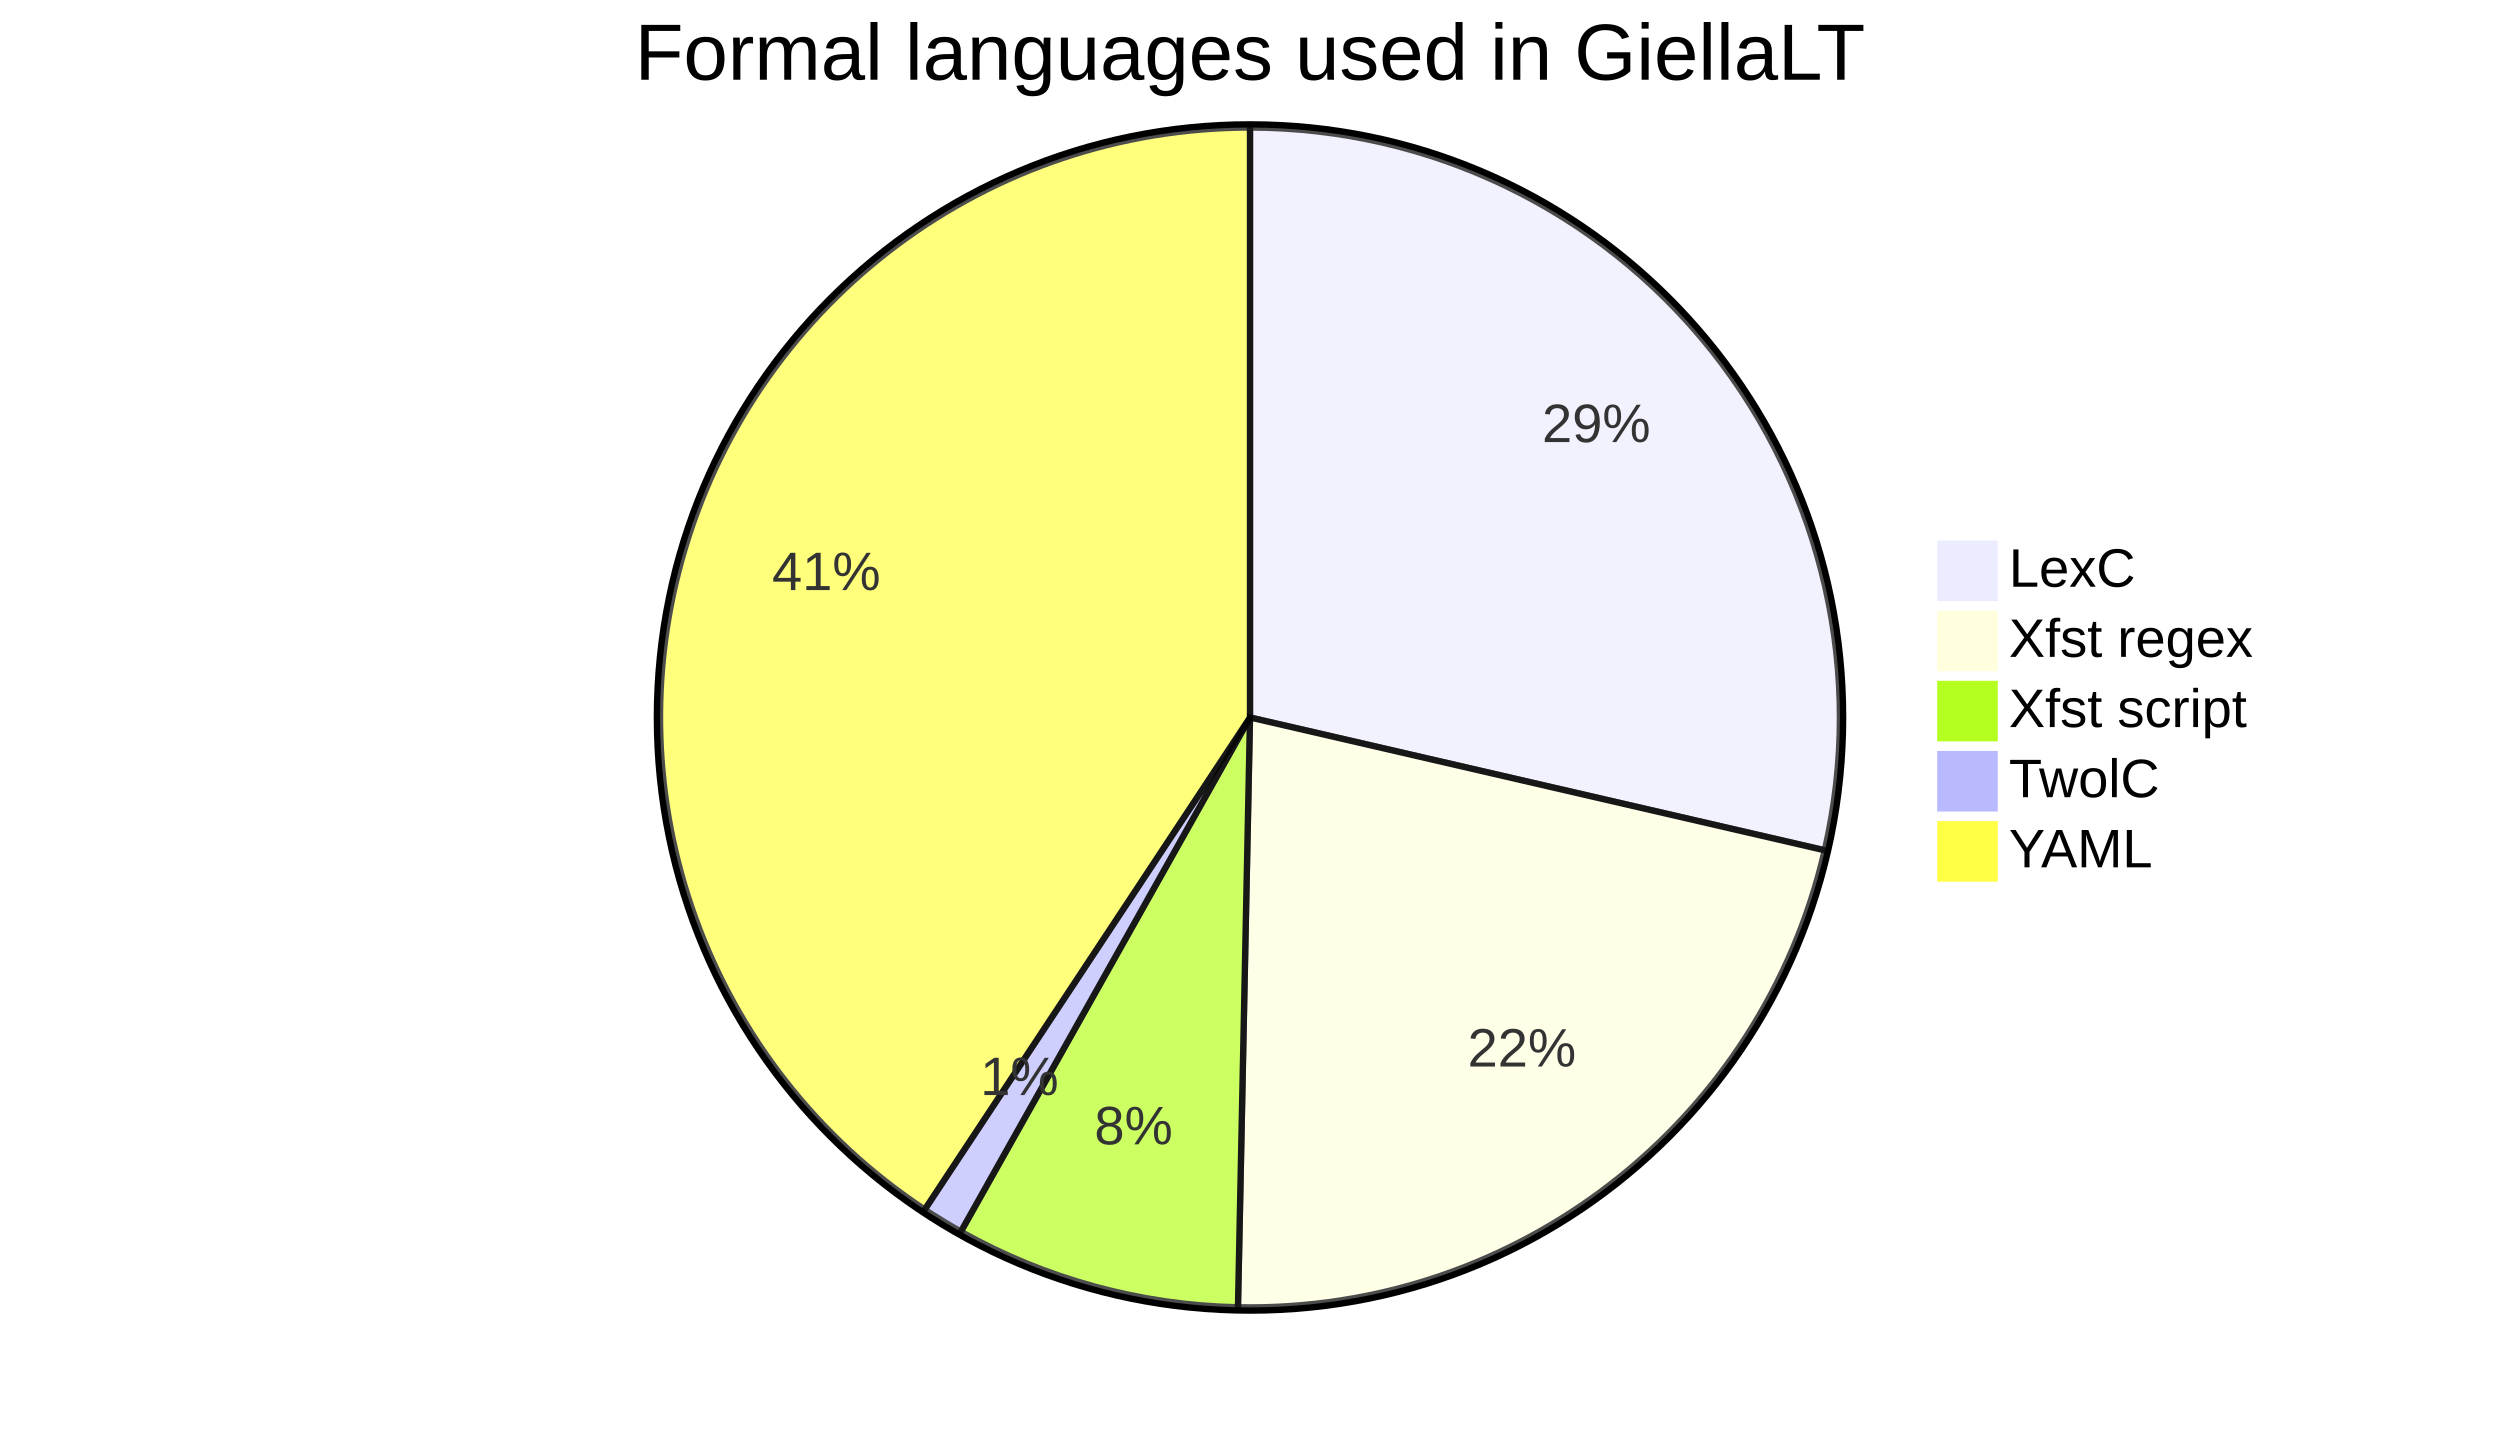
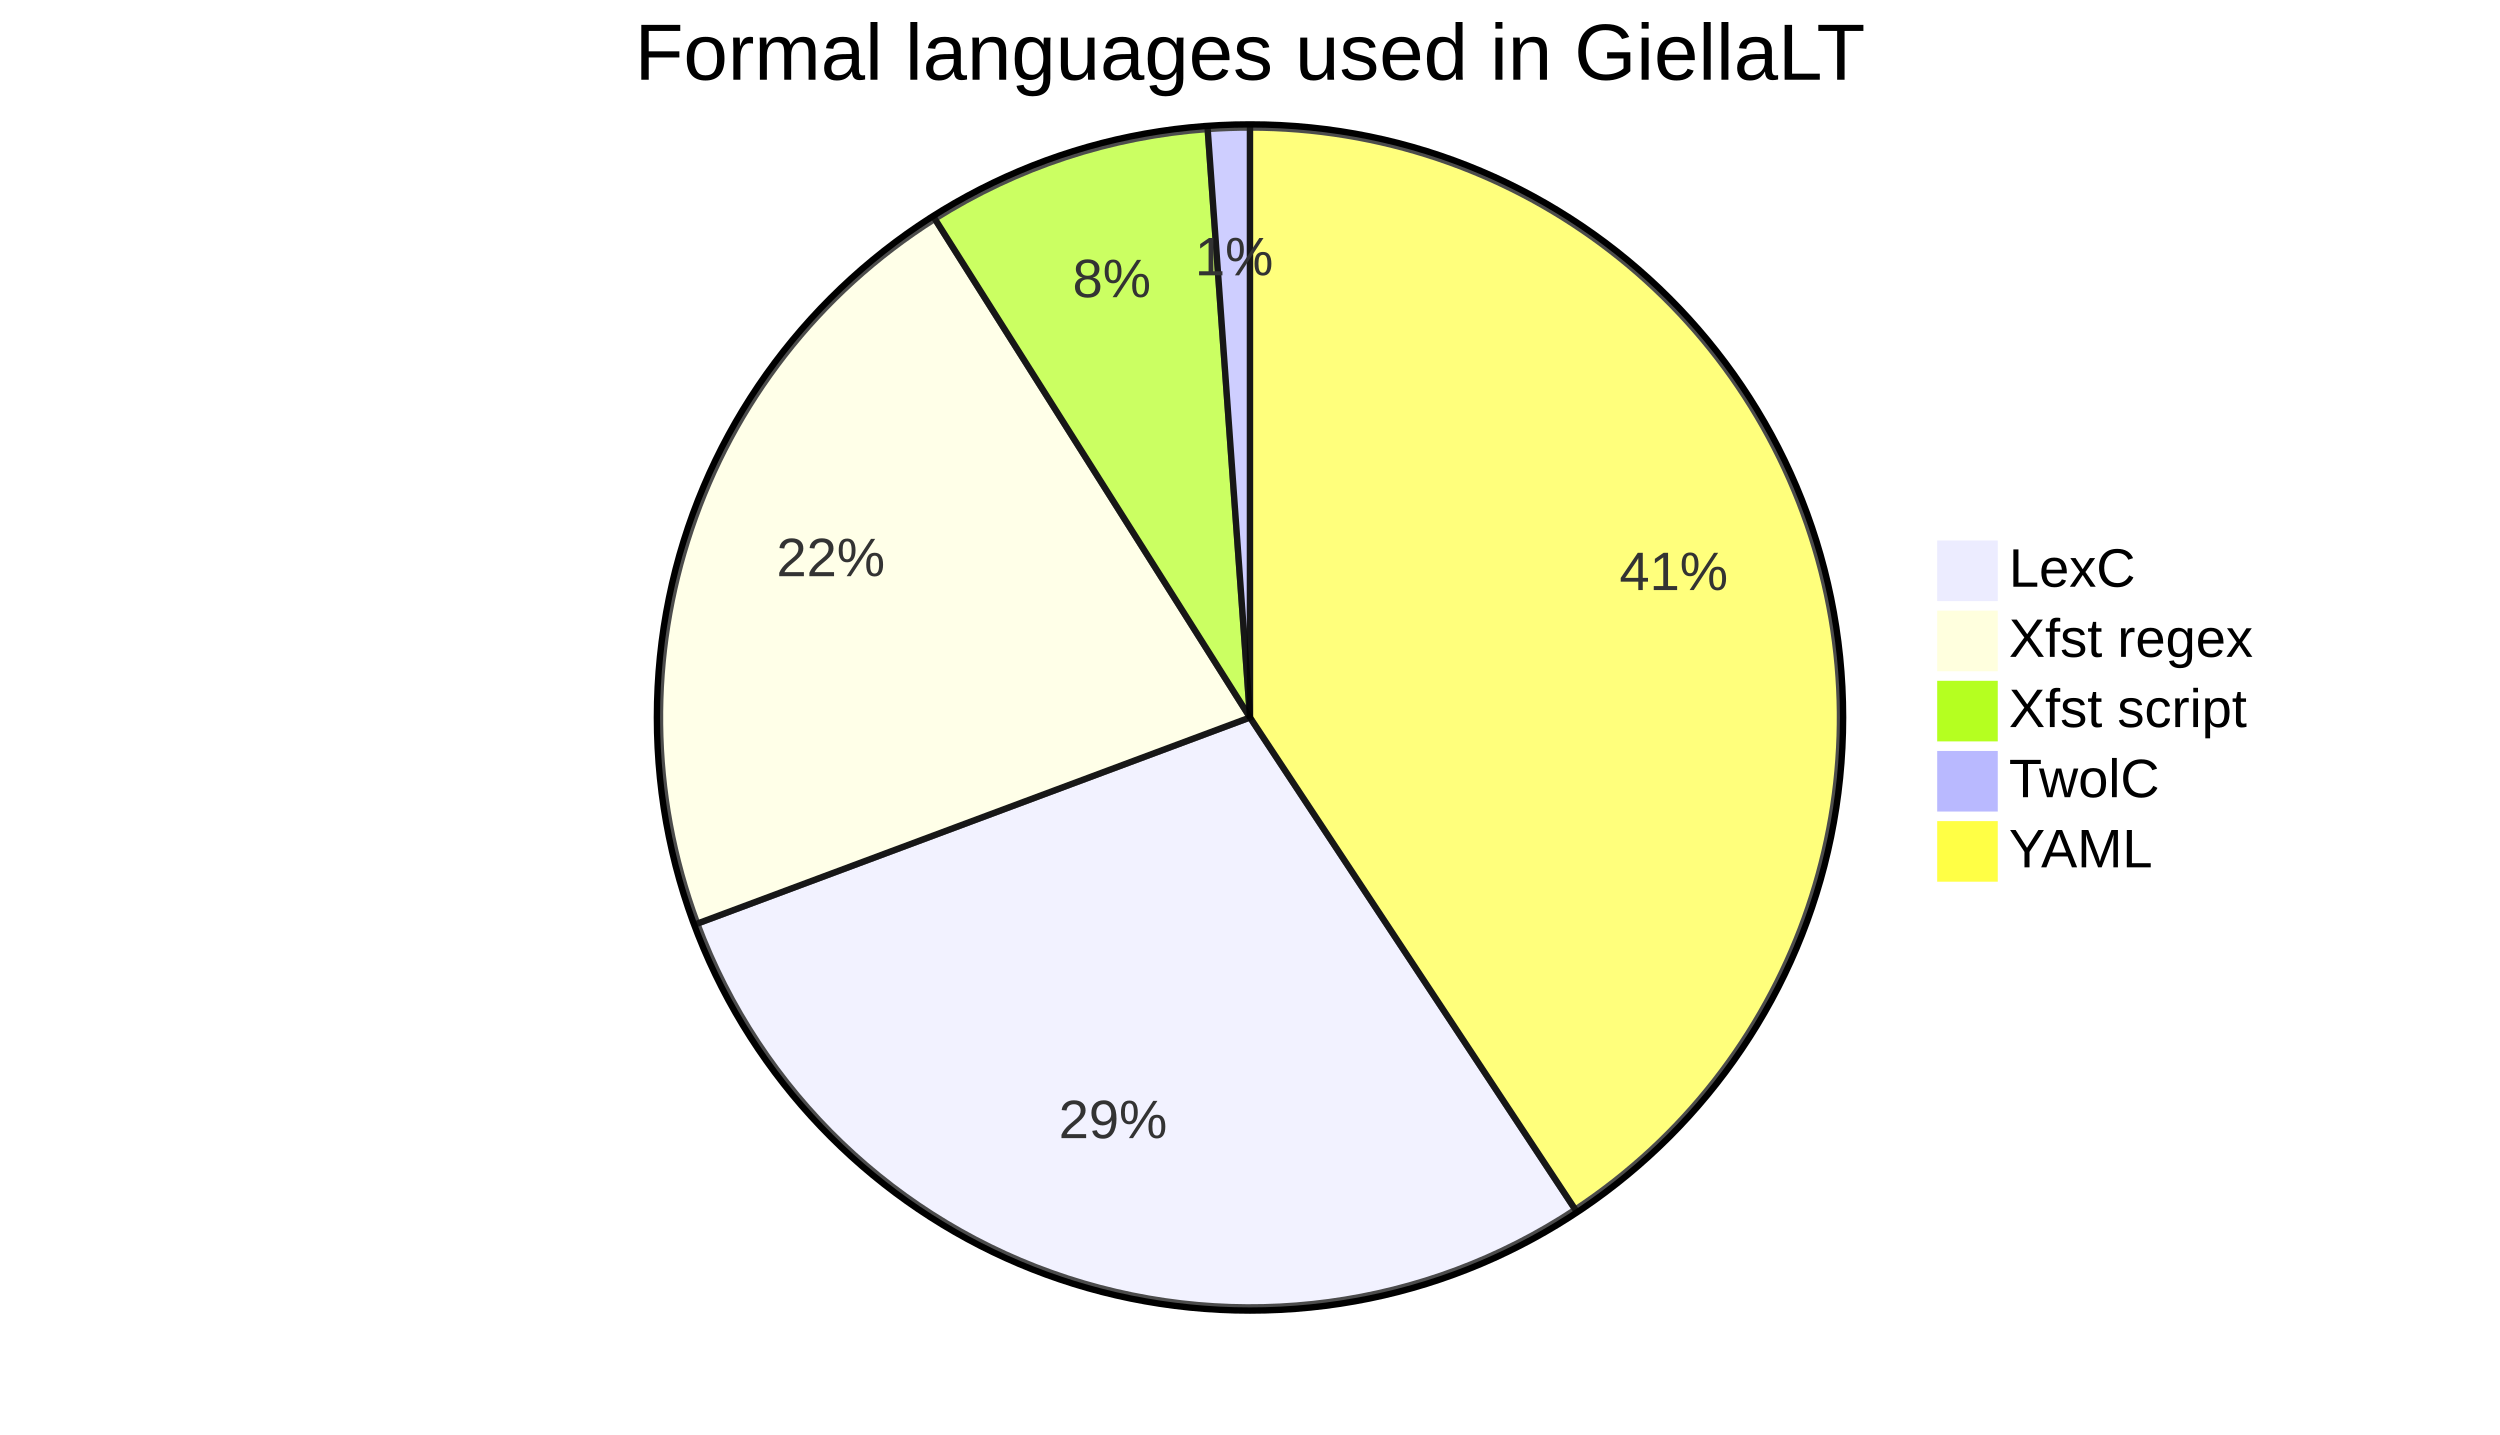
- <svg xmlns="http://www.w3.org/2000/svg" aria-labelledby="chart-title-my-svg" aria-roledescription="pie" role="graphics-document document" viewBox="0 0 784 450" style="max-width: 784px; background-color: white;" width="100%" id="my-svg">
+ <svg xmlns="http://www.w3.org/2000/svg" aria-labelledby="chart-title-my-svg" aria-roledescription="pie" role="graphics-document document" style="max-width: 784px; background-color: white;" viewBox="0 0 784 450" width="100%" id="my-svg">
  <style>#my-svg{font-family:"trebuchet ms",verdana,arial,sans-serif;font-size:16px;fill:#333;}#my-svg .error-icon{fill:#552222;}#my-svg .error-text{fill:#552222;stroke:#552222;}#my-svg .edge-thickness-normal{stroke-width:2px;}#my-svg .edge-thickness-thick{stroke-width:3.5px;}#my-svg .edge-pattern-solid{stroke-dasharray:0;}#my-svg .edge-pattern-dashed{stroke-dasharray:3;}#my-svg .edge-pattern-dotted{stroke-dasharray:2;}#my-svg .marker{fill:#333333;stroke:#333333;}#my-svg .marker.cross{stroke:#333333;}#my-svg svg{font-family:"trebuchet ms",verdana,arial,sans-serif;font-size:16px;}#my-svg .pieCircle{stroke:black;stroke-width:2px;opacity:0.7;}#my-svg .pieOuterCircle{stroke:black;stroke-width:2px;fill:none;}#my-svg .pieTitleText{text-anchor:middle;font-size:25px;fill:black;font-family:"trebuchet ms",verdana,arial,sans-serif;}#my-svg .slice{font-family:"trebuchet ms",verdana,arial,sans-serif;fill:#333;font-size:17px;}#my-svg .legend text{fill:black;font-family:"trebuchet ms",verdana,arial,sans-serif;font-size:17px;}#my-svg :root{--mermaid-font-family:"trebuchet ms",verdana,arial,sans-serif;}</style>
  <g />
  <g transform="translate(392,225)">
    <circle class="pieOuterCircle" r="186" cy="0" cx="0" />
-     <path class="pieCircle" fill="#ECECFF" d="M1.1327982892113017e-14,-185A185,185,0,0,1,180.249,41.655L0,0Z" />
-     <path class="pieCircle" fill="#ffffde" d="M180.249,41.655A185,185,0,0,1,-3.773,184.962L0,0Z" />
-     <path class="pieCircle" fill="hsl(80, 100%, 56.275%)" d="M-3.773,184.962A185,185,0,0,1,-90.676,161.254L0,0Z" />
-     <path class="pieCircle" fill="hsl(240, 100%, 86.275%)" d="M-90.676,161.254A185,185,0,0,1,-102.014,154.331L0,0Z" />
-     <path class="pieCircle" fill="hsl(60, 100%, 63.529%)" d="M-102.014,154.331A185,185,0,0,1,-3.398394867633905e-14,-185L0,0Z" />
-     <text style="text-anchor: middle;" class="slice" transform="translate(108.5962,-86.36221)">29%</text>
-     <text style="text-anchor: middle;" class="slice" transform="translate(85.25016,109.4713)">22%</text>
-     <text style="text-anchor: middle;" class="slice" transform="translate(-36.51721,133.8583)">8%</text>
-     <text style="text-anchor: middle;" class="slice" transform="translate(-72.3054,118.4208)">1%</text>
-     <text style="text-anchor: middle;" class="slice" transform="translate(-132.8752,-39.94667)">41%</text>
+     <path class="pieCircle" fill="#ECECFF" d="M102.014,154.331A185,185,0,0,1,-173.338,64.645L0,0Z" />
+     <path class="pieCircle" fill="#ffffde" d="M-173.338,64.645A185,185,0,0,1,-98.845,-156.38L0,0Z" />
+     <path class="pieCircle" fill="hsl(80, 100%, 56.275%)" d="M-98.845,-156.38A185,185,0,0,1,-13.276,-184.523L0,0Z" />
+     <path class="pieCircle" fill="hsl(240, 100%, 86.275%)" d="M-13.276,-184.523A185,185,0,0,1,-3.398394867633905e-14,-185L0,0Z" />
+     <path class="pieCircle" fill="hsl(60, 100%, 63.529%)" d="M1.1327982892113017e-14,-185A185,185,0,0,1,102.014,154.331L0,0Z" />
+     <text style="text-anchor: middle;" class="slice" transform="translate(-42.97088,131.9283)">29%</text>
+     <text style="text-anchor: middle;" class="slice" transform="translate(-131.4831,-44.31416)">22%</text>
+     <text style="text-anchor: middle;" class="slice" transform="translate(-43.34972,-131.8043)">8%</text>
+     <text style="text-anchor: middle;" class="slice" transform="translate(-4.981736,-138.6605)">1%</text>
+     <text style="text-anchor: middle;" class="slice" transform="translate(132.8752,-39.94667)">41%</text>
    <text class="pieTitleText" y="-200" x="0">Formal languages used in GiellaLT</text>
    <g transform="translate(216,-55)" class="legend">
      <rect style="fill: rgb(236, 236, 255); stroke: rgb(236, 236, 255);" height="18" width="18" />
      <text y="14" x="22">LexC</text>
    </g>
    <g transform="translate(216,-33)" class="legend">
      <rect style="fill: rgb(255, 255, 222); stroke: rgb(255, 255, 222);" height="18" width="18" />
      <text y="14" x="22">Xfst regex</text>
    </g>
    <g transform="translate(216,-11)" class="legend">
      <rect style="fill: rgb(181, 255, 32); stroke: rgb(181, 255, 32);" height="18" width="18" />
      <text y="14" x="22">Xfst script</text>
    </g>
    <g transform="translate(216,11)" class="legend">
      <rect style="fill: rgb(185, 185, 255); stroke: rgb(185, 185, 255);" height="18" width="18" />
      <text y="14" x="22">TwolC</text>
    </g>
    <g transform="translate(216,33)" class="legend">
      <rect style="fill: rgb(255, 255, 69); stroke: rgb(255, 255, 69);" height="18" width="18" />
      <text y="14" x="22">YAML</text>
    </g>
  </g>
</svg>
